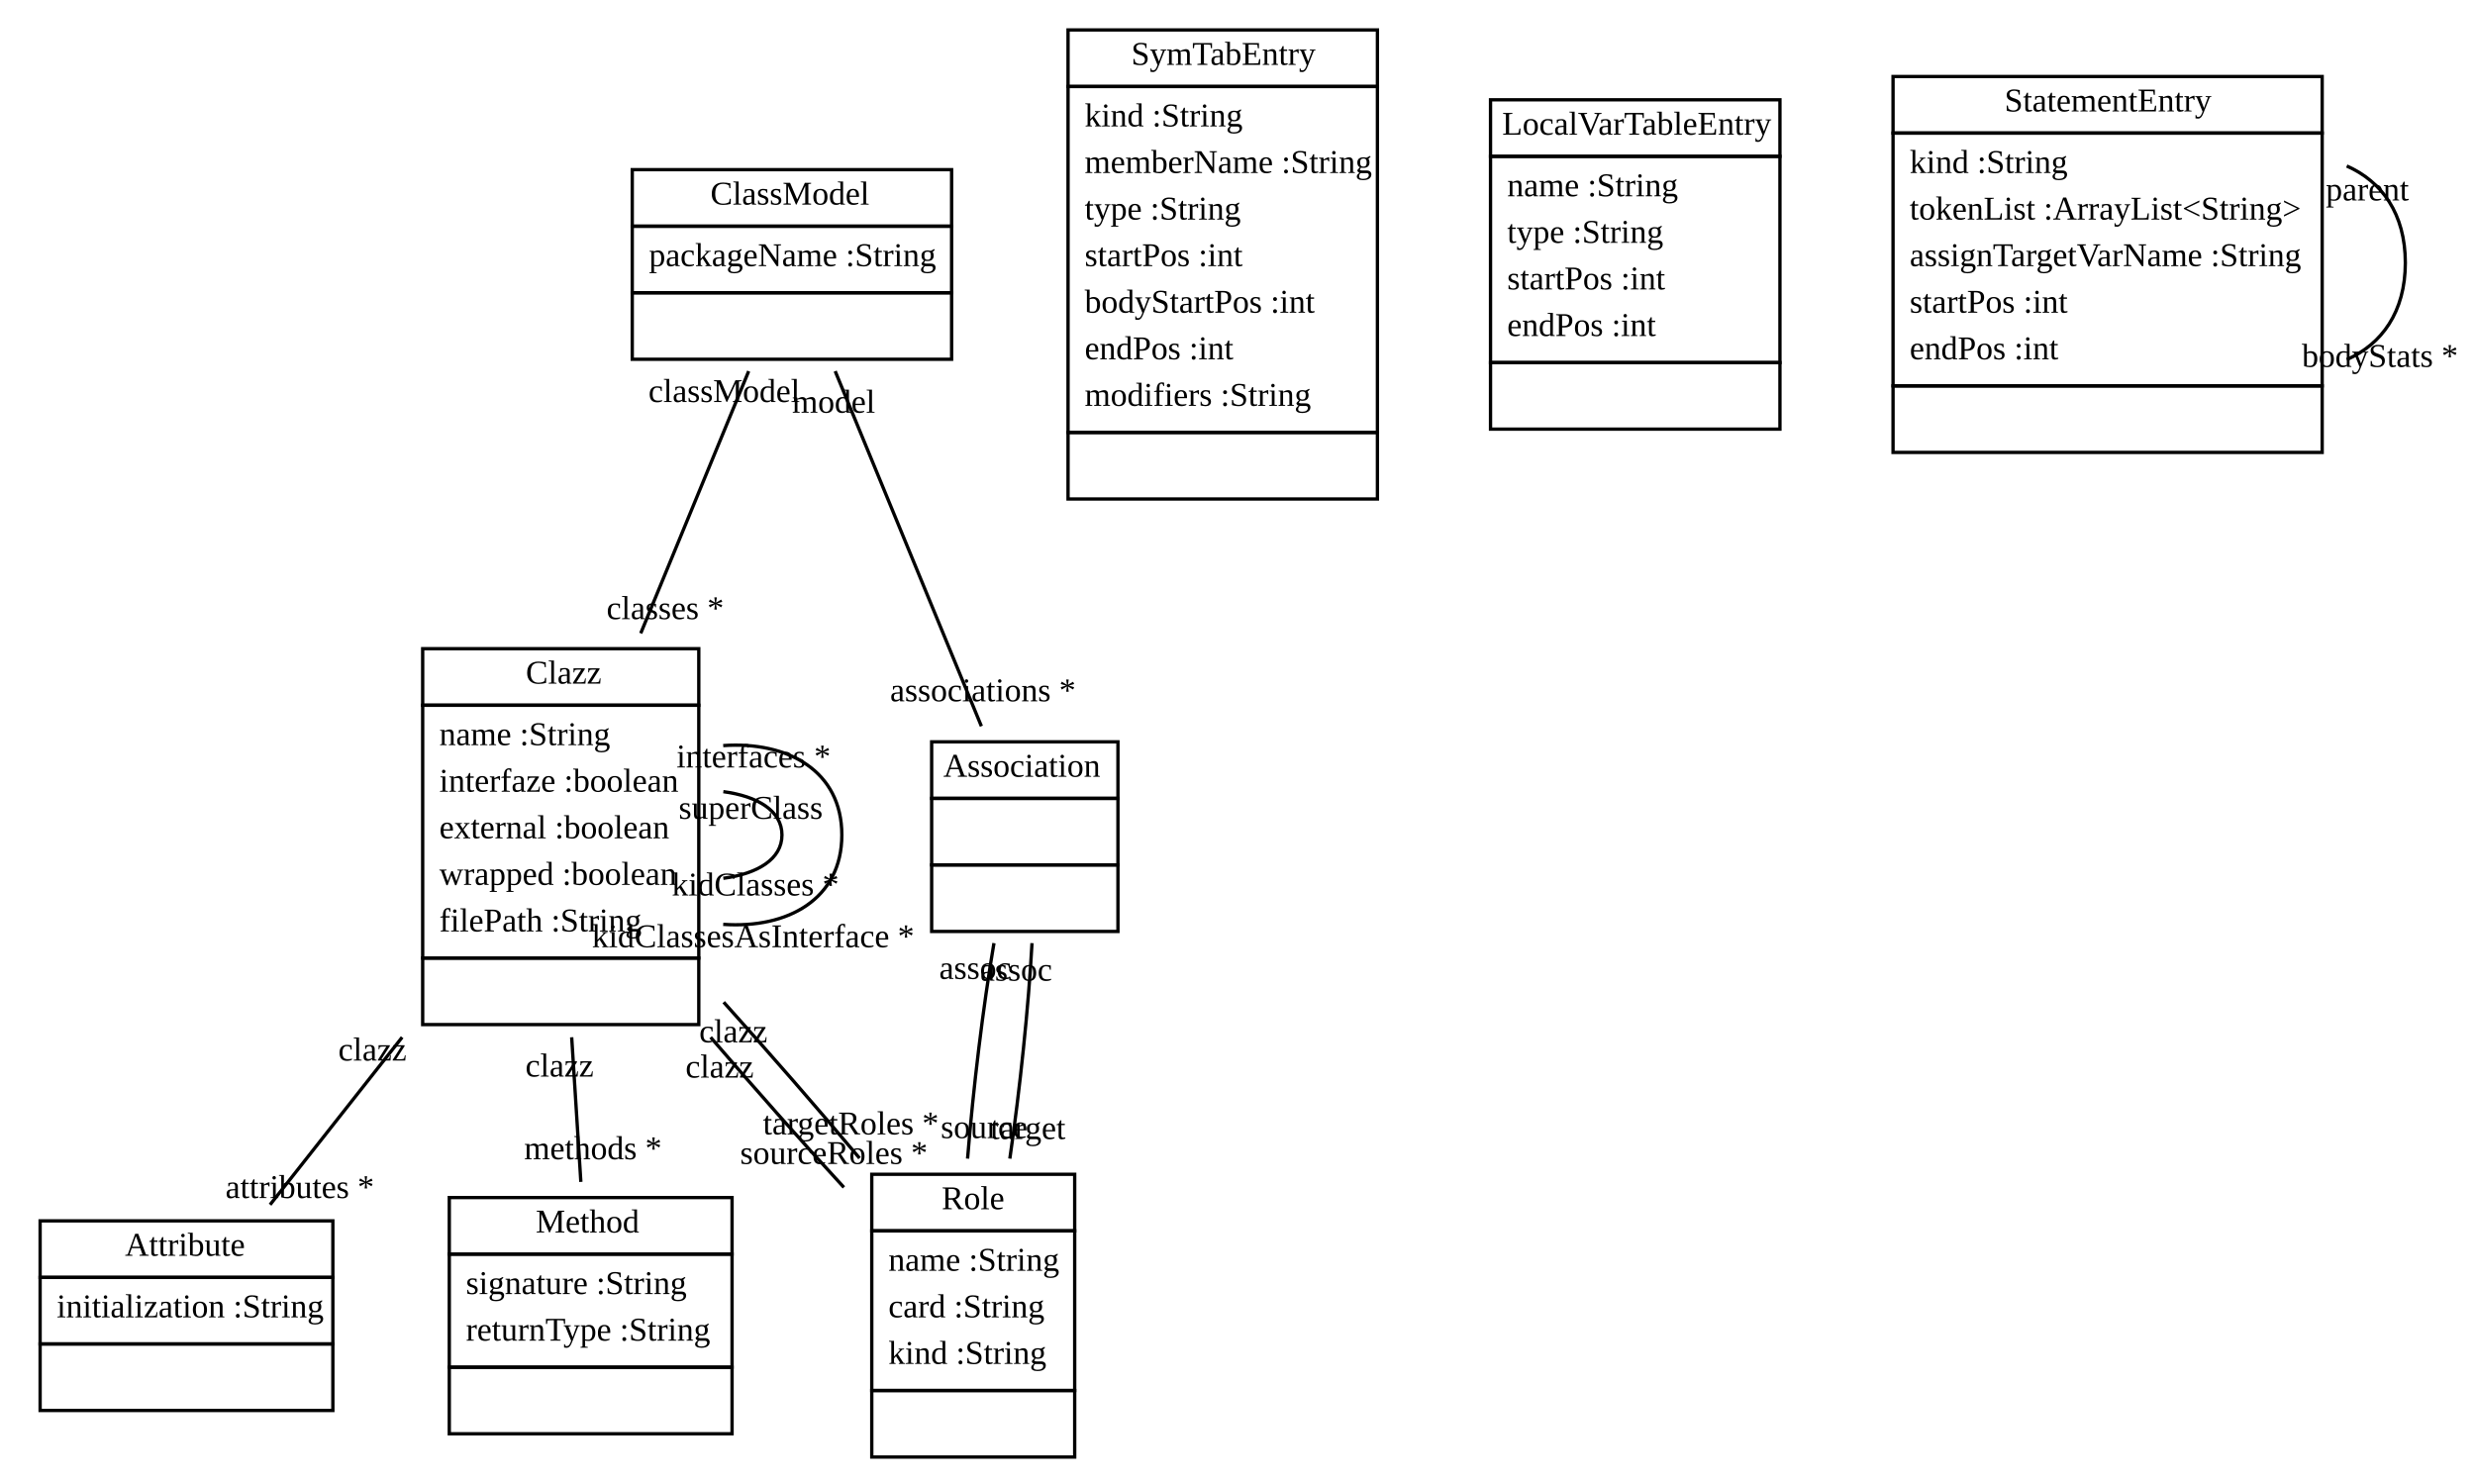
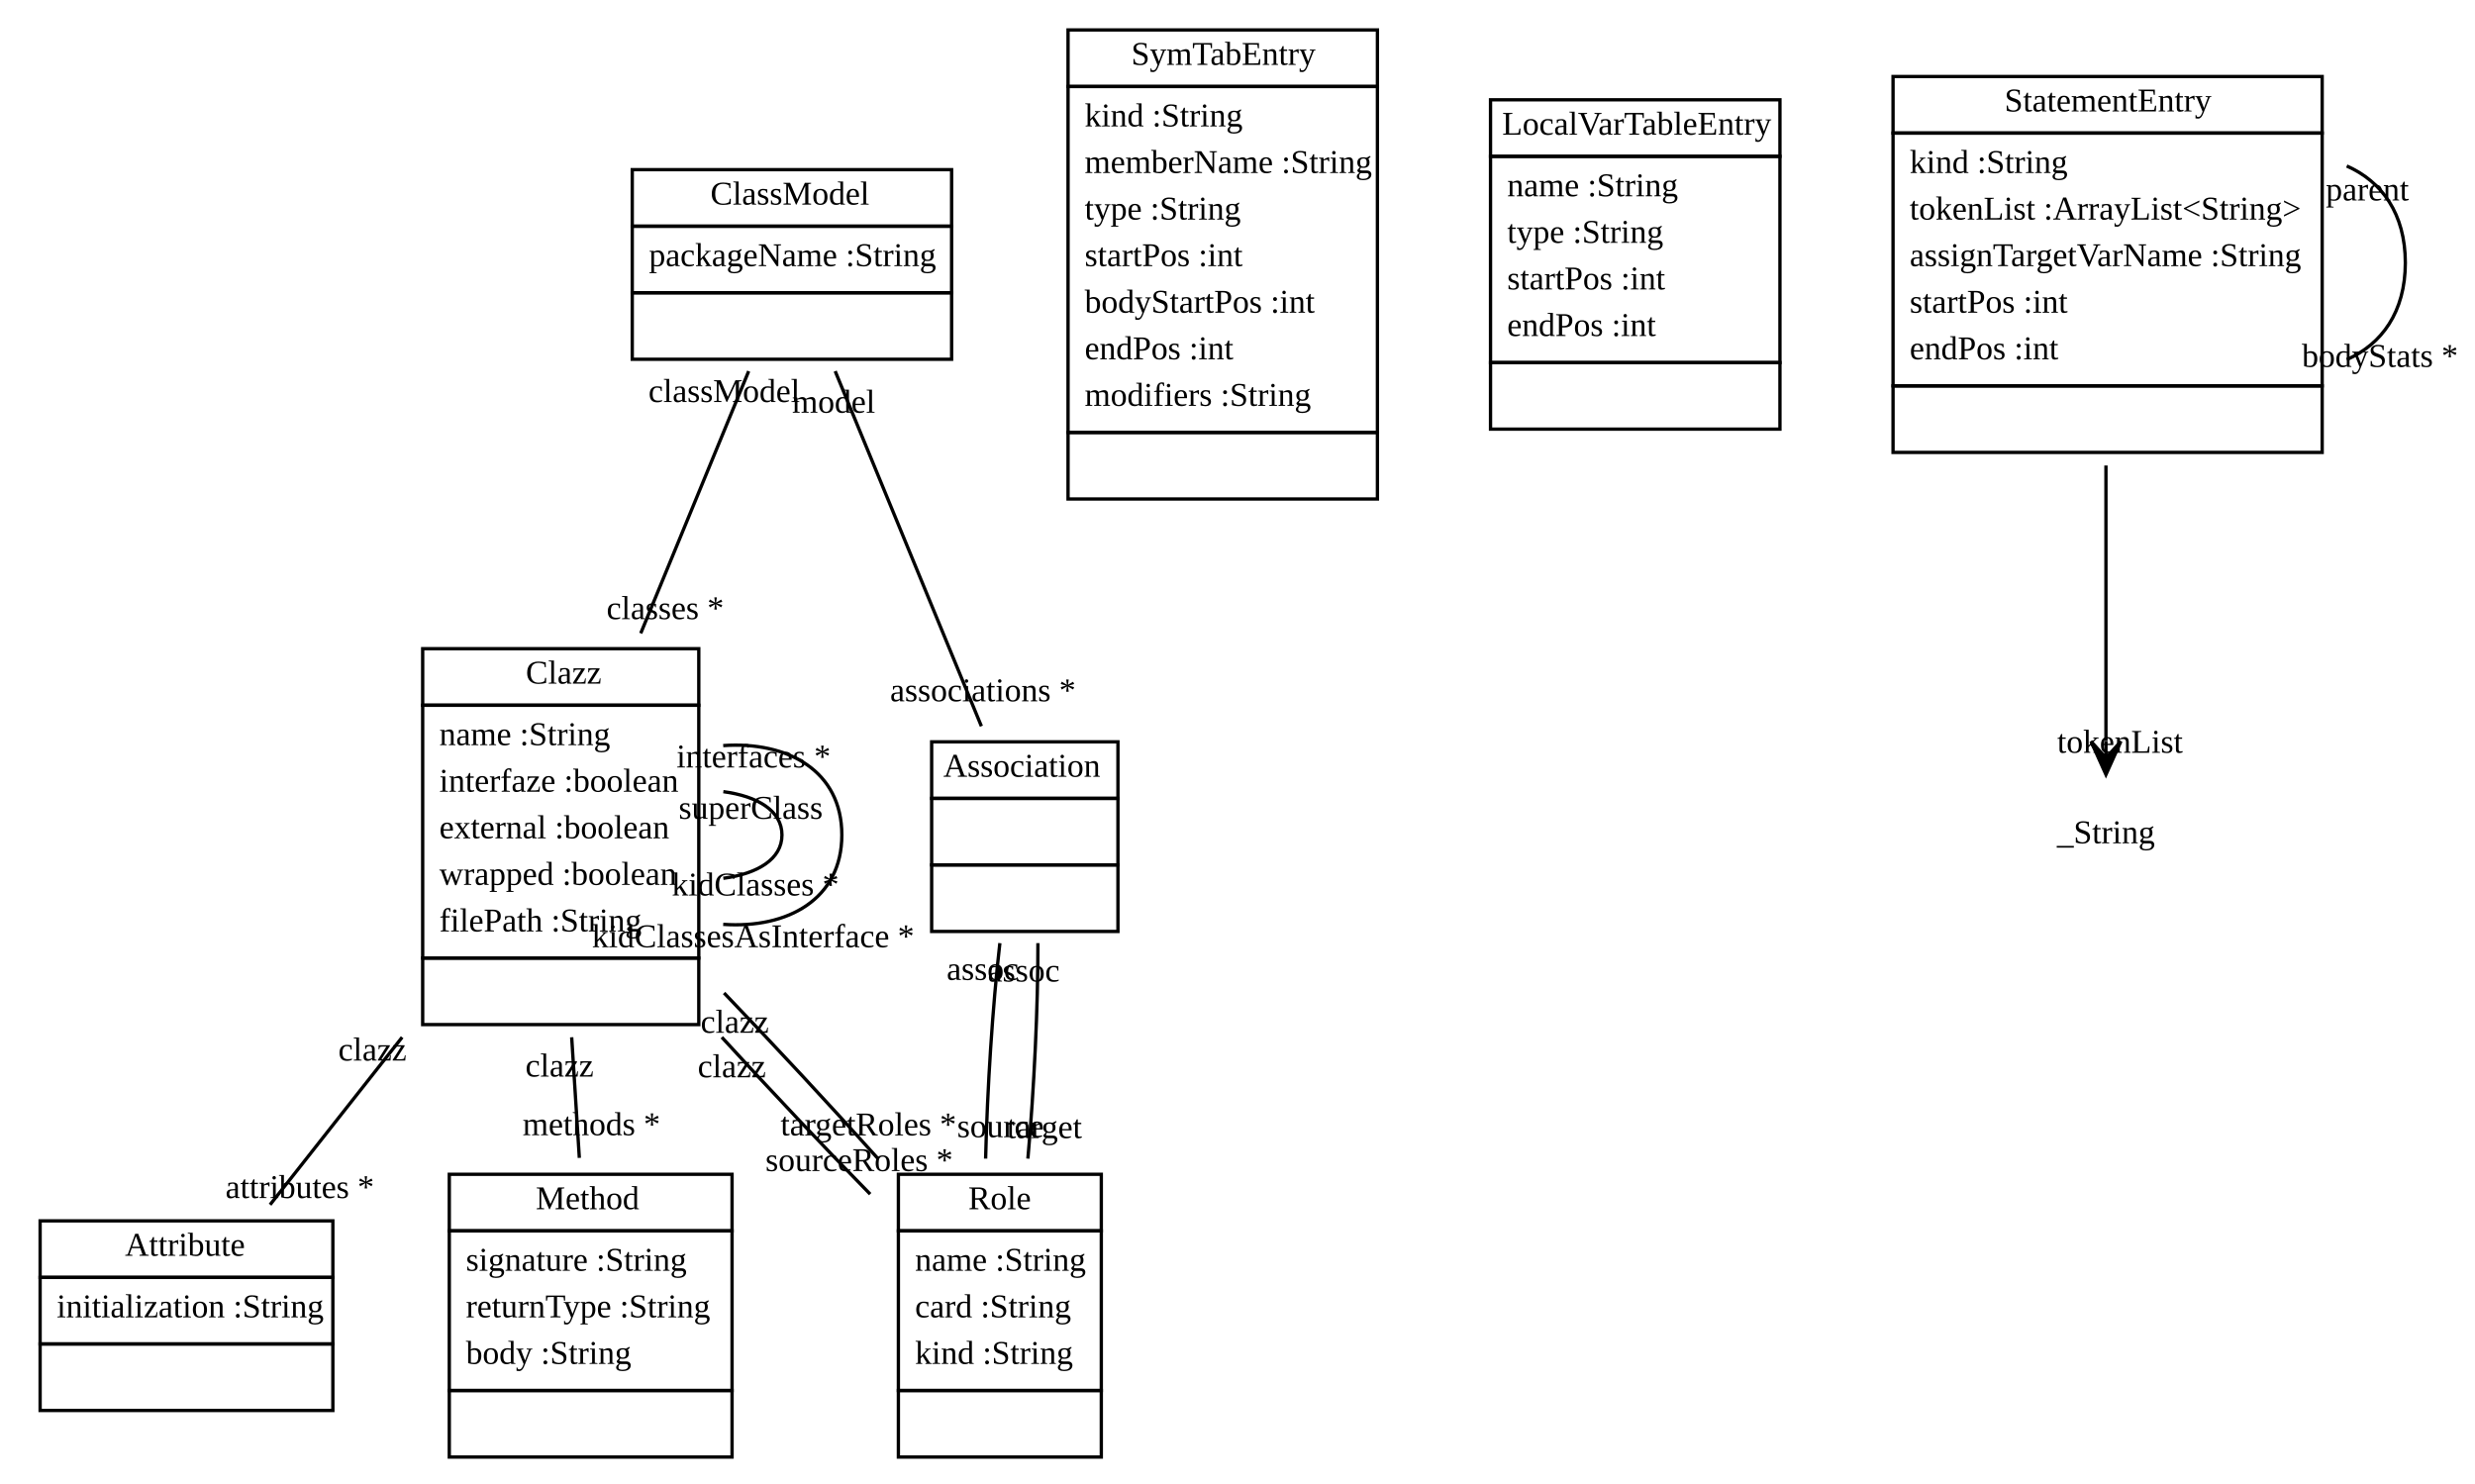
<svg xmlns="http://www.w3.org/2000/svg" xmlns:xlink="http://www.w3.org/1999/xlink" width="744pt" height="446pt" viewBox="0.00 0.00 743.88 446.00">
  <g id="graph1" class="graph" transform="scale(1 1) rotate(0) translate(4 442)">
    <polygon fill="white" stroke="white" points="-4,5 -4,-442 740.881,-442 740.881,5 -4,5" />
    <g id="node1" class="node">
      <a xlink:href="../src/org/sdmlib/models/classes/ClassModel.java" xlink:title="&lt;TABLE&gt;">
        <polygon fill="none" stroke="black" points="186,-374 186,-391 282,-391 282,-374 186,-374" />
        <text text-anchor="start" x="209.5" y="-380.5" font-family="Times New Roman,serif" font-size="10.00">ClassModel</text>
      </a>
      <polygon fill="none" stroke="black" points="186,-354 186,-374 282,-374 282,-354 186,-354" />
      <text text-anchor="start" x="191" y="-362" font-family="Times New Roman,serif" font-size="10.00">packageName :String</text>
      <polygon fill="none" stroke="black" points="186,-334 186,-354 282,-354 282,-334 186,-334" />
      <text text-anchor="start" x="232.5" y="-342" font-family="Times New Roman,serif" font-size="10.00"> </text>
    </g>
    <g id="node2" class="node">
      <a xlink:href="../src/org/sdmlib/models/classes/Clazz.java" xlink:title="&lt;TABLE&gt;">
        <polygon fill="none" stroke="black" points="123,-230 123,-247 206,-247 206,-230 123,-230" />
        <text text-anchor="start" x="154" y="-236.5" font-family="Times New Roman,serif" font-size="10.00">Clazz</text>
      </a>
      <polygon fill="none" stroke="black" points="123,-154 123,-230 206,-230 206,-154 123,-154" />
      <text text-anchor="start" x="128" y="-218" font-family="Times New Roman,serif" font-size="10.00">name :String</text>
      <text text-anchor="start" x="128" y="-204" font-family="Times New Roman,serif" font-size="10.00">interfaze :boolean</text>
      <text text-anchor="start" x="128" y="-190" font-family="Times New Roman,serif" font-size="10.00">external :boolean</text>
      <text text-anchor="start" x="128" y="-176" font-family="Times New Roman,serif" font-size="10.00">wrapped :boolean</text>
      <text text-anchor="start" x="128" y="-162" font-family="Times New Roman,serif" font-size="10.00">filePath :String</text>
      <polygon fill="none" stroke="black" points="123,-134 123,-154 206,-154 206,-134 123,-134" />
      <text text-anchor="start" x="163" y="-142" font-family="Times New Roman,serif" font-size="10.00"> </text>
    </g>
    <g id="edge2" class="edge">
      <path fill="none" stroke="black" d="M220.998,-330.423C211.904,-308.338 199.478,-278.162 188.549,-251.62" />
      <text text-anchor="middle" x="195.908" y="-255.891" font-family="Times New Roman,serif" font-size="10.00">classes *</text>
      <text text-anchor="middle" x="213.639" y="-321.151" font-family="Times New Roman,serif" font-size="10.00">classModel</text>
    </g>
    <g id="node5" class="node">
      <a xlink:href="../src/org/sdmlib/models/classes/Association.java" xlink:title="&lt;TABLE&gt;">
        <polygon fill="none" stroke="black" points="276,-202 276,-219 332,-219 332,-202 276,-202" />
        <text text-anchor="start" x="279.5" y="-208.5" font-family="Times New Roman,serif" font-size="10.00">Association</text>
      </a>
      <polygon fill="none" stroke="black" points="276,-182 276,-202 332,-202 332,-182 276,-182" />
      <text text-anchor="start" x="302.5" y="-190" font-family="Times New Roman,serif" font-size="10.00"> </text>
      <polygon fill="none" stroke="black" points="276,-162 276,-182 332,-182 332,-162 276,-162" />
      <text text-anchor="start" x="302.5" y="-170" font-family="Times New Roman,serif" font-size="10.00"> </text>
    </g>
    <g id="edge12" class="edge">
      <path fill="none" stroke="black" d="M247.002,-330.423C259.536,-299.984 278.399,-254.175 290.949,-223.696" />
      <text text-anchor="middle" x="291.406" y="-231.186" font-family="Times New Roman,serif" font-size="10.00">associations *</text>
      <text text-anchor="middle" x="246.545" y="-317.933" font-family="Times New Roman,serif" font-size="10.00">model</text>
    </g>
    <g id="edge4" class="edge">
      <path fill="none" stroke="black" d="M213.377,-204.025C223.628,-202.654 231,-198.313 231,-191 231,-183.688 223.628,-179.346 213.377,-177.975" />
      <text text-anchor="middle" x="223.014" y="-172.805" font-family="Times New Roman,serif" font-size="10.00">kidClasses *</text>
      <text text-anchor="middle" x="221.616" y="-195.859" font-family="Times New Roman,serif" font-size="10.00">superClass</text>
    </g>
    <g id="edge6" class="edge">
      <path fill="none" stroke="black" d="M213.341,-217.867C232.771,-219.221 249,-210.266 249,-191 249,-171.734 232.771,-162.779 213.341,-164.133" />
      <text text-anchor="middle" x="222.331" y="-157.254" font-family="Times New Roman,serif" font-size="10.00">kidClassesAsInterface *</text>
      <text text-anchor="middle" x="222.474" y="-211.295" font-family="Times New Roman,serif" font-size="10.00">interfaces *</text>
    </g>
    <g id="node3" class="node">
      <a xlink:href="../src/org/sdmlib/models/classes/Attribute.java" xlink:title="&lt;TABLE&gt;">
        <polygon fill="none" stroke="black" points="8,-58 8,-75 96,-75 96,-58 8,-58" />
        <text text-anchor="start" x="33.5" y="-64.5" font-family="Times New Roman,serif" font-size="10.00">Attribute</text>
      </a>
      <polygon fill="none" stroke="black" points="8,-38 8,-58 96,-58 96,-38 8,-38" />
      <text text-anchor="start" x="13" y="-46" font-family="Times New Roman,serif" font-size="10.00">initialization :String</text>
      <polygon fill="none" stroke="black" points="8,-18 8,-38 96,-38 96,-18 8,-18" />
      <text text-anchor="start" x="50.5" y="-26" font-family="Times New Roman,serif" font-size="10.00"> </text>
    </g>
    <g id="edge8" class="edge">
      <path fill="none" stroke="black" d="M116.827,-130.191C103.196,-112.909 88.85,-94.72 77.128,-79.859" />
      <text text-anchor="middle" x="86.059" y="-81.858" font-family="Times New Roman,serif" font-size="10.00">attributes *</text>
      <text text-anchor="middle" x="107.896" y="-123.192" font-family="Times New Roman,serif" font-size="10.00">clazz</text>
    </g>
    <g id="node4" class="node">
      <a xlink:href="../src/org/sdmlib/models/classes/Method.java" xlink:title="&lt;TABLE&gt;">
-         <polygon fill="none" stroke="black" points="131,-65 131,-82 216,-82 216,-65 131,-65" />
-         <text text-anchor="start" x="157" y="-71.5" font-family="Times New Roman,serif" font-size="10.00">Method</text>
+         <polygon fill="none" stroke="black" points="131,-72 131,-89 216,-89 216,-72 131,-72" />
+         <text text-anchor="start" x="157" y="-78.5" font-family="Times New Roman,serif" font-size="10.00">Method</text>
      </a>
-       <polygon fill="none" stroke="black" points="131,-31 131,-65 216,-65 216,-31 131,-31" />
-       <text text-anchor="start" x="136" y="-53" font-family="Times New Roman,serif" font-size="10.00">signature :String</text>
-       <text text-anchor="start" x="136" y="-39" font-family="Times New Roman,serif" font-size="10.00">returnType :String</text>
-       <polygon fill="none" stroke="black" points="131,-11 131,-31 216,-31 216,-11 131,-11" />
-       <text text-anchor="start" x="172" y="-19" font-family="Times New Roman,serif" font-size="10.00"> </text>
+       <polygon fill="none" stroke="black" points="131,-24 131,-72 216,-72 216,-24 131,-24" />
+       <text text-anchor="start" x="136" y="-60" font-family="Times New Roman,serif" font-size="10.00">signature :String</text>
+       <text text-anchor="start" x="136" y="-46" font-family="Times New Roman,serif" font-size="10.00">returnType :String</text>
+       <text text-anchor="start" x="136" y="-32" font-family="Times New Roman,serif" font-size="10.00">body :String</text>
+       <polygon fill="none" stroke="black" points="131,-4 131,-24 216,-24 216,-4 131,-4" />
+       <text text-anchor="start" x="172" y="-12" font-family="Times New Roman,serif" font-size="10.00"> </text>
    </g>
    <g id="edge10" class="edge">
-       <path fill="none" stroke="black" d="M167.791,-130.191C168.723,-115.486 169.696,-100.125 170.546,-86.716" />
-       <text text-anchor="middle" x="174.191" y="-93.528" font-family="Times New Roman,serif" font-size="10.00">methods *</text>
+       <path fill="none" stroke="black" d="M167.791,-130.191C168.559,-118.063 169.356,-105.489 170.089,-93.932" />
+       <text text-anchor="middle" x="173.733" y="-100.744" font-family="Times New Roman,serif" font-size="10.00">methods *</text>
      <text text-anchor="middle" x="164.146" y="-118.379" font-family="Times New Roman,serif" font-size="10.00">clazz</text>
    </g>
    <g id="node6" class="node">
      <a xlink:href="../src/org/sdmlib/models/classes/Role.java" xlink:title="&lt;TABLE&gt;">
-         <polygon fill="none" stroke="black" points="258,-72 258,-89 319,-89 319,-72 258,-72" />
-         <text text-anchor="start" x="279" y="-78.5" font-family="Times New Roman,serif" font-size="10.00">Role</text>
+         <polygon fill="none" stroke="black" points="266,-72 266,-89 327,-89 327,-72 266,-72" />
+         <text text-anchor="start" x="287" y="-78.5" font-family="Times New Roman,serif" font-size="10.00">Role</text>
      </a>
-       <polygon fill="none" stroke="black" points="258,-24 258,-72 319,-72 319,-24 258,-24" />
-       <text text-anchor="start" x="263" y="-60" font-family="Times New Roman,serif" font-size="10.00">name :String</text>
-       <text text-anchor="start" x="263" y="-46" font-family="Times New Roman,serif" font-size="10.00">card :String</text>
-       <text text-anchor="start" x="263" y="-32" font-family="Times New Roman,serif" font-size="10.00">kind :String</text>
-       <polygon fill="none" stroke="black" points="258,-4 258,-24 319,-24 319,-4 258,-4" />
-       <text text-anchor="start" x="287" y="-12" font-family="Times New Roman,serif" font-size="10.00"> </text>
+       <polygon fill="none" stroke="black" points="266,-24 266,-72 327,-72 327,-24 266,-24" />
+       <text text-anchor="start" x="271" y="-60" font-family="Times New Roman,serif" font-size="10.00">name :String</text>
+       <text text-anchor="start" x="271" y="-46" font-family="Times New Roman,serif" font-size="10.00">card :String</text>
+       <text text-anchor="start" x="271" y="-32" font-family="Times New Roman,serif" font-size="10.00">kind :String</text>
+       <polygon fill="none" stroke="black" points="266,-4 266,-24 327,-24 327,-4 266,-4" />
+       <text text-anchor="start" x="295" y="-12" font-family="Times New Roman,serif" font-size="10.00"> </text>
    </g>
    <g id="edge14" class="edge">
-       <path fill="none" stroke="black" d="M209.553,-130.191C222.716,-114.88 236.929,-98.857 249.62,-85.067" />
-       <text text-anchor="middle" x="246.612" y="-92.104" font-family="Times New Roman,serif" font-size="10.00">sourceRoles *</text>
-       <text text-anchor="middle" x="212.272" y="-118.068" font-family="Times New Roman,serif" font-size="10.00">clazz</text>
+       <path fill="none" stroke="black" d="M212.922,-130.191C227.642,-114.122 243.563,-97.269 257.519,-83.036" />
+       <text text-anchor="middle" x="254.211" y="-89.973" font-family="Times New Roman,serif" font-size="10.00">sourceRoles *</text>
+       <text text-anchor="middle" x="215.943" y="-118.158" font-family="Times New Roman,serif" font-size="10.00">clazz</text>
    </g>
    <g id="edge16" class="edge">
-       <path fill="none" stroke="black" d="M213.482,-140.734C227.19,-125.514 241.734,-108.82 254.328,-93.841" />
-       <text text-anchor="middle" x="251.711" y="-100.993" font-family="Times New Roman,serif" font-size="10.00">targetRoles *</text>
-       <text text-anchor="middle" x="216.39" y="-128.666" font-family="Times New Roman,serif" font-size="10.00">clazz</text>
+       <path fill="none" stroke="black" d="M213.601,-143.504C228.992,-127.489 245.632,-109.577 259.933,-93.632" />
+       <text text-anchor="middle" x="257.01" y="-100.695" font-family="Times New Roman,serif" font-size="10.00">targetRoles *</text>
+       <text text-anchor="middle" x="216.816" y="-131.535" font-family="Times New Roman,serif" font-size="10.00">clazz</text>
    </g>
    <g id="edge18" class="edge">
-       <path fill="none" stroke="black" d="M294.729,-158.486C291.472,-139.448 288.489,-114.856 286.796,-93.708" />
-       <text text-anchor="middle" x="291.773" y="-99.882" font-family="Times New Roman,serif" font-size="10.00">source</text>
-       <text text-anchor="middle" x="289.084" y="-147.731" font-family="Times New Roman,serif" font-size="10.00">assoc</text>
+       <path fill="none" stroke="black" d="M296.505,-158.486C294.32,-139.448 292.723,-114.856 292.221,-93.708" />
+       <text text-anchor="middle" x="296.703" y="-100.148" font-family="Times New Roman,serif" font-size="10.00">source</text>
+       <text text-anchor="middle" x="291.325" y="-147.432" font-family="Times New Roman,serif" font-size="10.00">assoc</text>
    </g>
    <g id="edge20" class="edge">
-       <path fill="none" stroke="black" d="M306.169,-158.486C305.136,-139.448 302.577,-114.856 299.504,-93.708" />
-       <text text-anchor="middle" x="304.951" y="-99.595" font-family="Times New Roman,serif" font-size="10.00">target</text>
-       <text text-anchor="middle" x="301.404" y="-147.194" font-family="Times New Roman,serif" font-size="10.00">assoc</text>
+       <path fill="none" stroke="black" d="M307.945,-158.486C307.984,-139.448 306.81,-114.856 304.929,-93.708" />
+       <text text-anchor="middle" x="309.901" y="-99.884" font-family="Times New Roman,serif" font-size="10.00">target</text>
+       <text text-anchor="middle" x="303.681" y="-146.94" font-family="Times New Roman,serif" font-size="10.00">assoc</text>
    </g>
    <g id="node7" class="node">
      <a xlink:href="../src/org/sdmlib/codegen/SymTabEntry.java" xlink:title="&lt;TABLE&gt;">
        <polygon fill="none" stroke="black" points="317,-416 317,-433 410,-433 410,-416 317,-416" />
        <text text-anchor="start" x="336" y="-422.5" font-family="Times New Roman,serif" font-size="10.00">SymTabEntry</text>
      </a>
      <polygon fill="none" stroke="black" points="317,-312 317,-416 410,-416 410,-312 317,-312" />
      <text text-anchor="start" x="322" y="-404" font-family="Times New Roman,serif" font-size="10.00">kind :String</text>
      <text text-anchor="start" x="322" y="-390" font-family="Times New Roman,serif" font-size="10.00">memberName :String</text>
      <text text-anchor="start" x="322" y="-376" font-family="Times New Roman,serif" font-size="10.00">type :String</text>
      <text text-anchor="start" x="322" y="-362" font-family="Times New Roman,serif" font-size="10.00">startPos :int</text>
      <text text-anchor="start" x="322" y="-348" font-family="Times New Roman,serif" font-size="10.00">bodyStartPos :int</text>
      <text text-anchor="start" x="322" y="-334" font-family="Times New Roman,serif" font-size="10.00">endPos :int</text>
      <text text-anchor="start" x="322" y="-320" font-family="Times New Roman,serif" font-size="10.00">modifiers :String</text>
      <polygon fill="none" stroke="black" points="317,-292 317,-312 410,-312 410,-292 317,-292" />
      <text text-anchor="start" x="362" y="-300" font-family="Times New Roman,serif" font-size="10.00"> </text>
    </g>
    <g id="node8" class="node">
      <a xlink:href="../src/org/sdmlib/codegen/LocalVarTableEntry.java" xlink:title="&lt;TABLE&gt;">
        <polygon fill="none" stroke="black" points="444,-395 444,-412 531,-412 531,-395 444,-395" />
        <text text-anchor="start" x="447.5" y="-401.5" font-family="Times New Roman,serif" font-size="10.00">LocalVarTableEntry</text>
      </a>
      <polygon fill="none" stroke="black" points="444,-333 444,-395 531,-395 531,-333 444,-333" />
      <text text-anchor="start" x="449" y="-383" font-family="Times New Roman,serif" font-size="10.00">name :String</text>
      <text text-anchor="start" x="449" y="-369" font-family="Times New Roman,serif" font-size="10.00">type :String</text>
      <text text-anchor="start" x="449" y="-355" font-family="Times New Roman,serif" font-size="10.00">startPos :int</text>
      <text text-anchor="start" x="449" y="-341" font-family="Times New Roman,serif" font-size="10.00">endPos :int</text>
      <polygon fill="none" stroke="black" points="444,-313 444,-333 531,-333 531,-313 444,-313" />
      <text text-anchor="start" x="486" y="-321" font-family="Times New Roman,serif" font-size="10.00"> </text>
    </g>
    <g id="node9" class="node">
      <a xlink:href="../src/org/sdmlib/codegen/StatementEntry.java" xlink:title="&lt;TABLE&gt;">
        <polygon fill="none" stroke="black" points="565,-402 565,-419 694,-419 694,-402 565,-402" />
        <text text-anchor="start" x="598.5" y="-408.5" font-family="Times New Roman,serif" font-size="10.00">StatementEntry</text>
      </a>
      <polygon fill="none" stroke="black" points="565,-326 565,-402 694,-402 694,-326 565,-326" />
      <text text-anchor="start" x="570" y="-390" font-family="Times New Roman,serif" font-size="10.00">kind :String</text>
      <text text-anchor="start" x="570" y="-376" font-family="Times New Roman,serif" font-size="10.00">tokenList :ArrayList&lt;String&gt;</text>
      <text text-anchor="start" x="570" y="-362" font-family="Times New Roman,serif" font-size="10.00">assignTargetVarName :String</text>
      <text text-anchor="start" x="570" y="-348" font-family="Times New Roman,serif" font-size="10.00">startPos :int</text>
      <text text-anchor="start" x="570" y="-334" font-family="Times New Roman,serif" font-size="10.00">endPos :int</text>
      <polygon fill="none" stroke="black" points="565,-306 565,-326 694,-326 694,-306 565,-306" />
      <text text-anchor="start" x="628" y="-314" font-family="Times New Roman,serif" font-size="10.00"> </text>
    </g>
    <g id="edge22" class="edge">
      <path fill="none" stroke="black" d="M701.386,-392.101C711.91,-387.481 719,-377.781 719,-363 719,-348.219 711.91,-338.519 701.386,-333.899" />
      <text text-anchor="middle" x="711.381" y="-331.706" font-family="Times New Roman,serif" font-size="10.00">bodyStats *</text>
      <text text-anchor="middle" x="707.576" y="-381.746" font-family="Times New Roman,serif" font-size="10.00">parent</text>
    </g>
+     <g id="node22" class="node">
+       <text text-anchor="middle" x="629" y="-188.5" font-family="Times New Roman,serif" font-size="10.00">_String</text>
+     </g>
+     <g id="edge24" class="edge">
+       <path fill="none" stroke="black" d="M629,-302.064C629,-273.804 629,-241.485 629,-219.216" />
+       <polygon fill="black" stroke="black" points="629,-209.152 633.5,-219.152 629,-214.152 629,-219.152 629,-219.152 629,-219.152 629,-214.152 624.5,-219.152 629,-209.152 629,-209.152" />
+       <text text-anchor="middle" x="633.226" y="-215.715" font-family="Times New Roman,serif" font-size="10.00">tokenList</text>
+     </g>
  </g>
</svg>
